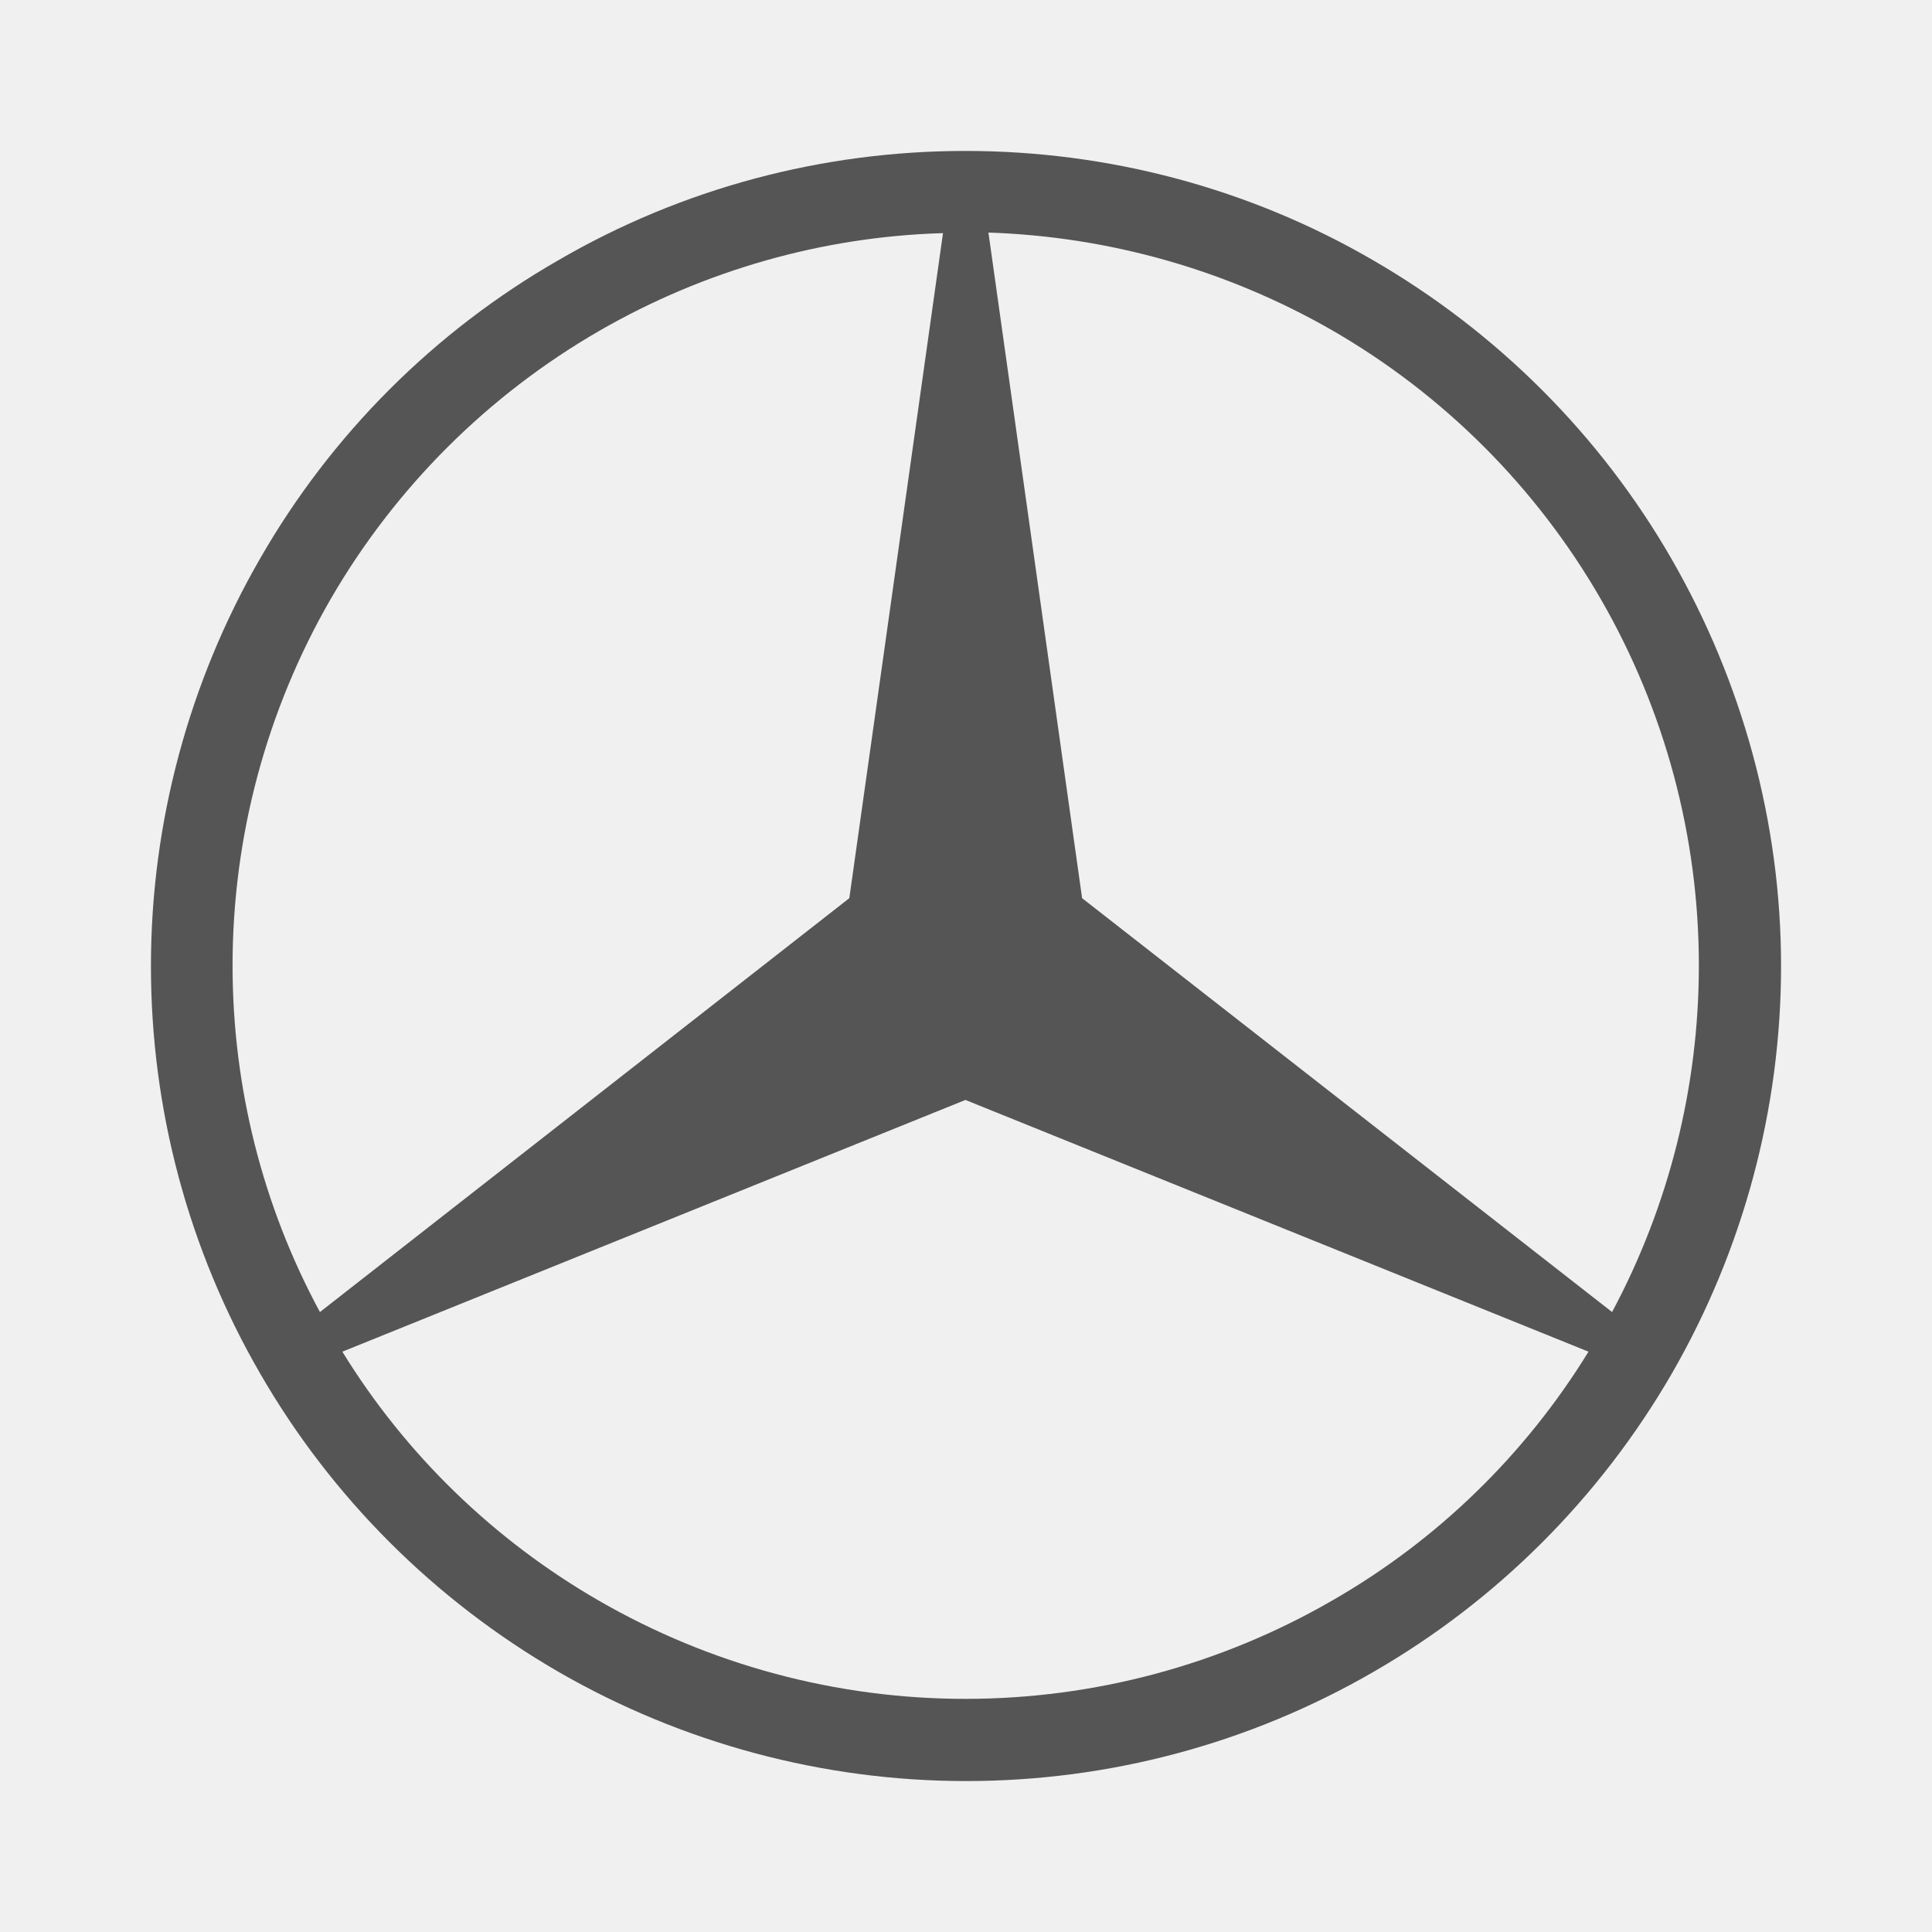
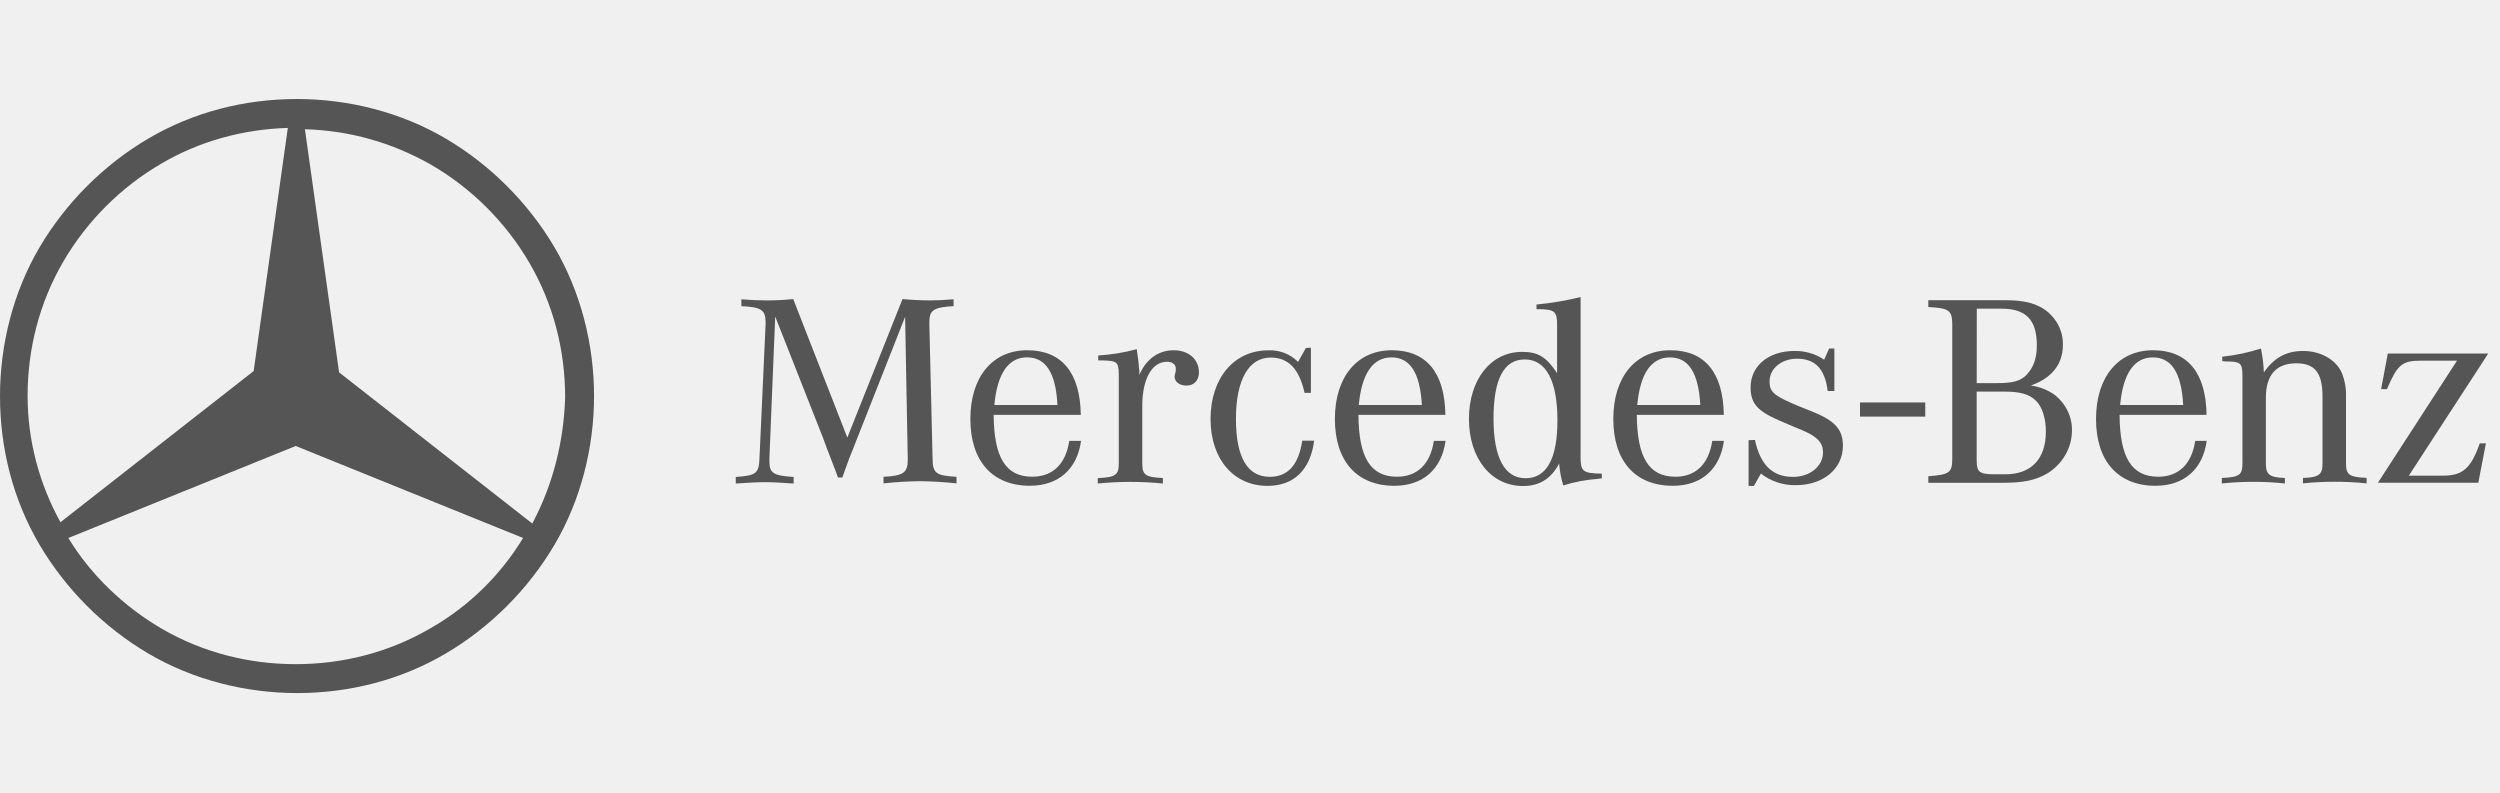
- <svg xmlns="http://www.w3.org/2000/svg" width="64" height="64" viewBox="0 0 64 64" fill="none">
-   <path d="M55.363 18.5C53.002 14.406 49.594 10.998 45.481 8.618C41.387 6.238 36.722 5 31.981 5C27.24 5 22.594 6.238 18.5 8.618C14.387 10.979 10.979 14.387 8.618 18.5C6.257 22.594 5 27.259 5 32C5 36.741 6.238 41.387 8.618 45.5C10.979 49.594 14.387 53.002 18.5 55.382C22.594 57.743 27.259 59 32 59C36.741 59 41.387 57.762 45.5 55.382C49.594 53.021 53.002 49.613 55.382 45.5C57.743 41.406 59 36.741 59 32C59 27.259 57.724 22.594 55.363 18.5ZM7.704 31.981C7.704 27.716 8.827 23.527 10.96 19.833C13.092 16.158 16.158 13.092 19.852 10.96C23.317 8.961 27.24 7.837 31.238 7.723L28.135 29.753L10.598 43.463C8.694 39.94 7.704 35.999 7.704 31.981ZM44.129 53.021C40.435 55.154 36.246 56.277 31.981 56.277C27.716 56.277 23.527 55.154 19.833 53.021C16.367 51.022 13.435 48.185 11.341 44.776L31.981 36.437L52.621 44.776C50.527 48.185 47.614 51.022 44.129 53.021ZM53.402 43.463L35.846 29.753L32.743 7.704C36.741 7.837 40.645 8.941 44.129 10.941C47.823 13.073 50.889 16.139 53.021 19.833C55.154 23.527 56.277 27.716 56.277 31.981C56.277 35.999 55.287 39.94 53.402 43.463Z" fill="#555555" />
+ <svg xmlns="http://www.w3.org/2000/svg" width="202" height="64" viewBox="0 0 202 64" fill="none">
+   <mask id="mask0_4626_44477" style="mask-type:luminance" maskUnits="userSpaceOnUse" x="59" y="23" width="143" height="17">
+     <path d="M201.024 24H59.43V39.27H201.024V24Z" fill="white" />
+   </mask>
+   <g mask="url(#mask0_4626_44477)">
+     <path d="M155.561 32.519H150.289V33.662H155.561V32.519Z" fill="#555555" />
+     <path d="M62.637 25.577L62.167 37.056V37.256C62.167 38.23 62.473 38.43 64.125 38.54V39.071C62.92 38.983 62.46 38.961 61.794 38.961C61.128 38.961 60.655 38.989 59.43 39.071V38.54C61.095 38.43 61.318 38.252 61.364 37.056L61.861 26.186V26.064C61.861 25.046 61.528 24.815 59.903 24.737V24.184C60.822 24.25 61.175 24.272 61.837 24.272C62.59 24.279 63.343 24.243 64.092 24.163L68.464 35.355L72.923 24.163C73.674 24.235 74.429 24.271 75.184 24.272C75.777 24.272 76.153 24.25 77.049 24.184V24.737C75.444 24.825 75.091 25.049 75.091 26.043V26.186L75.351 37.044C75.374 38.24 75.587 38.418 77.286 38.527V39.058C76.307 38.95 75.323 38.891 74.338 38.88C73.352 38.891 72.368 38.95 71.388 39.058V38.527C72.993 38.44 73.346 38.196 73.346 37.156V37.044L73.133 25.599L69.243 35.464L68.96 36.194L68.627 37.013L68.321 37.853L68.061 38.583H67.708L67.448 37.874L67.115 37.013L66.782 36.151L66.499 35.376L62.637 25.577Z" fill="#555555" />
+     <path d="M83.401 38.518C81.254 38.518 80.311 36.956 80.288 33.522H87.328C87.281 30.114 85.792 28.3 82.999 28.3C80.204 28.3 78.406 30.446 78.406 33.849C78.406 37.253 80.178 39.249 83.218 39.249C85.529 39.249 87.041 37.896 87.348 35.62H86.398C86.115 37.494 85.067 38.518 83.401 38.518ZM80.344 32.722C80.581 30.18 81.477 28.875 82.985 28.875C84.494 28.875 85.316 30.124 85.439 32.722H80.344Z" fill="#555555" />
+     <path d="M88.736 29.122V28.722C89.79 28.659 90.835 28.489 91.849 28.213C91.969 29.031 92.016 29.387 92.062 30.049V30.293C92.582 29.044 93.598 28.3 94.823 28.3C96.049 28.3 96.874 29.031 96.874 30.093C96.874 30.736 96.475 31.154 95.876 31.154C95.276 31.154 94.906 30.842 94.906 30.402C94.915 30.328 94.931 30.255 94.953 30.183L95.003 29.962V29.762C95.003 29.45 94.72 29.231 94.294 29.231C93.068 29.231 92.296 30.624 92.296 32.813V37.431C92.296 38.368 92.532 38.559 93.961 38.624V39.068C92.212 38.893 90.448 38.893 88.699 39.068V38.63C90.138 38.565 90.397 38.387 90.397 37.438V30.205C90.374 29.253 90.258 29.143 89.032 29.122H88.736Z" fill="#555555" />
+     <path d="M105.921 28.094V31.742H105.408C104.982 29.818 104.11 28.89 102.671 28.89C100.903 28.89 99.864 30.68 99.864 33.843C99.864 36.941 100.783 38.527 102.601 38.527C104.062 38.527 104.934 37.554 105.219 35.608H106.184C105.878 37.975 104.536 39.258 102.411 39.258C99.677 39.258 97.812 37.088 97.812 33.859C97.812 30.564 99.701 28.307 102.475 28.307C102.925 28.287 103.374 28.36 103.79 28.522C104.207 28.684 104.579 28.93 104.882 29.243L105.518 28.116L105.921 28.094Z" fill="#555555" />
+     <path d="M112.874 38.518C110.727 38.518 109.784 36.956 109.761 33.521H116.787C116.741 30.114 115.255 28.3 112.458 28.3C109.661 28.3 107.859 30.449 107.859 33.852C107.859 37.256 109.628 39.252 112.671 39.252C114.982 39.252 116.491 37.9 116.801 35.623H115.855C115.572 37.497 114.523 38.521 112.858 38.521M109.791 32.725C110.027 30.183 110.923 28.878 112.432 28.878C113.94 28.878 114.743 30.127 114.886 32.725H109.791Z" fill="#555555" />
+     <path d="M127.713 36.768V24C126.544 24.29 125.352 24.492 124.149 24.605V24.98C125.635 24.98 125.814 25.136 125.814 26.285V30.154C124.942 28.827 124.256 28.431 122.984 28.431C120.46 28.431 118.691 30.663 118.691 33.849C118.691 37.034 120.483 39.27 123.054 39.27C124.386 39.27 125.318 38.695 125.981 37.455C126.022 38.054 126.134 38.647 126.314 39.223C127.207 38.943 128.133 38.766 129.071 38.695L129.428 38.648V38.273C127.846 38.23 127.706 38.117 127.706 36.768M123.27 38.642C121.572 38.642 120.676 36.984 120.676 33.821C120.676 30.657 121.502 29.043 123.2 29.043C124.899 29.043 125.841 30.726 125.841 33.977C125.841 37.049 124.969 38.642 123.27 38.642Z" fill="#555555" />
+     <path d="M135.367 38.518C133.223 38.518 132.28 36.956 132.254 33.521H139.283C139.237 30.114 137.752 28.3 134.954 28.3C132.157 28.3 130.355 30.449 130.355 33.852C130.355 37.256 132.124 39.252 135.167 39.252C137.479 39.252 138.987 37.9 139.293 35.623H138.351C138.068 37.497 137.019 38.521 135.354 38.521M132.29 32.725C132.523 30.183 133.422 28.878 134.931 28.878C136.439 28.878 137.242 30.127 137.385 32.725H132.29Z" fill="#555555" />
+     <path d="M141.285 39.263V35.569L141.801 35.547C142.228 37.558 143.217 38.532 144.868 38.532C146.26 38.532 147.299 37.67 147.299 36.54C147.299 35.791 146.85 35.291 145.694 34.794L144.798 34.42L143.713 33.954C141.991 33.202 141.448 32.584 141.448 31.3C141.448 29.551 142.91 28.358 144.988 28.358C145.85 28.341 146.695 28.59 147.392 29.064L147.792 28.159H148.218V31.594H147.676C147.462 29.823 146.677 28.983 145.198 28.983C143.949 28.983 142.98 29.779 142.98 30.819C142.98 31.703 143.336 31.99 145.481 32.877L146.48 33.274C148.272 34.004 148.908 34.713 148.908 36.019C148.908 37.873 147.329 39.201 145.111 39.201C144.078 39.222 143.071 38.889 142.281 38.264L141.715 39.263H141.285Z" fill="#555555" />
+     <path d="M166.681 27.862C166.695 27.322 166.574 26.787 166.328 26.299C166.082 25.812 165.719 25.384 165.266 25.051C164.467 24.498 163.544 24.255 162.013 24.255H155.809V24.808C157.507 24.898 157.743 25.073 157.743 26.269V36.996C157.743 38.192 157.554 38.345 155.809 38.479V39.01H161.776C163.521 39.01 164.467 38.81 165.456 38.235C166.056 37.855 166.548 37.344 166.889 36.745C167.23 36.147 167.41 35.479 167.414 34.8C167.427 34.238 167.302 33.68 167.048 33.17C166.795 32.66 166.42 32.211 165.952 31.859C165.402 31.483 164.761 31.239 164.087 31.15C165.786 30.553 166.681 29.426 166.681 27.877M159.725 24.942H161.723C163.704 24.942 164.577 25.847 164.577 27.905C164.577 28.923 164.317 29.654 163.797 30.229C163.278 30.803 162.642 30.956 161.323 30.956H159.718L159.725 24.942ZM161.976 31.643C163.225 31.643 163.934 31.843 164.477 32.352C165.02 32.861 165.306 33.81 165.306 34.872C165.306 37.083 164.124 38.323 162.026 38.323H161.177C159.928 38.323 159.715 38.145 159.715 37.174V31.643H161.976Z" fill="#555555" />
+     <path d="M174.374 38.518C172.227 38.518 171.284 36.956 171.261 33.521H178.291C178.244 30.114 176.756 28.3 173.962 28.3C171.168 28.3 169.359 30.449 169.359 33.852C169.359 37.256 171.131 39.252 174.171 39.252C176.482 39.252 177.994 37.9 178.301 35.623H177.372C177.089 37.497 176.039 38.521 174.374 38.521M171.307 32.725C171.544 30.183 172.44 28.878 173.952 28.878C175.463 28.878 176.263 30.127 176.402 32.725H171.307Z" fill="#555555" />
+     <path d="M179.557 29.199V28.821C180.622 28.709 181.671 28.487 182.684 28.159C182.816 28.793 182.895 29.436 182.92 30.082C183.766 28.889 184.735 28.358 186.104 28.358C187.472 28.358 188.744 29.042 189.217 30.126C189.471 30.76 189.587 31.435 189.557 32.112V37.421C189.557 38.358 189.794 38.548 191.222 38.614V39.057C190.368 38.968 189.51 38.925 188.651 38.926C187.792 38.923 186.934 38.967 186.08 39.057V38.62C187.353 38.576 187.659 38.355 187.659 37.471V32.053C187.659 30.126 187.046 29.355 185.538 29.355C183.933 29.355 183.083 30.291 183.083 32.118V37.471C183.083 38.355 183.39 38.576 184.619 38.62V39.063C183.773 38.974 182.922 38.93 182.071 38.932C181.22 38.931 180.369 38.975 179.523 39.063V38.62C180.962 38.554 181.189 38.376 181.189 37.427V30.245C181.165 29.339 181.022 29.205 179.856 29.205C179.787 29.205 179.667 29.183 179.55 29.183" fill="#555555" />
+     <path d="M192.133 39.007L198.527 29.142H195.626C194.091 29.142 193.715 29.454 192.865 31.441H192.393L192.935 28.564H201.05L194.634 38.432H197.394C198.996 38.432 199.659 37.833 200.364 35.822H200.861L200.248 39.007H192.133Z" fill="#555555" />
+   </g>
+   <path d="M43.009 42.301L27.398 30.088L24.637 10.443C28.248 10.549 31.646 11.504 34.832 13.31C38.124 15.221 40.885 17.982 42.796 21.274C44.708 24.566 45.663 28.283 45.663 32.106C45.557 35.611 44.708 39.115 43.009 42.301ZM34.725 50.796C31.433 52.708 27.717 53.664 23.894 53.664C20.071 53.664 16.354 52.708 13.062 50.796C9.982 48.991 7.327 46.442 5.522 43.469L23.894 36.035L42.265 43.469C40.46 46.442 37.911 48.991 34.725 50.796ZM2.23 32C2.23 28.177 3.186 24.46 5.097 21.168C7.009 17.876 9.77 15.115 13.062 13.204C16.142 11.398 19.646 10.443 23.256 10.336L20.495 29.982L4.885 42.195C3.186 39.115 2.23 35.611 2.23 32ZM44.814 20C42.69 16.389 39.61 13.31 36 11.186C32.389 9.062 28.142 8 24 8C19.752 8 15.611 9.062 12 11.186C8.389 13.31 5.31 16.389 3.186 20C1.062 23.611 0 27.858 0 32C0 36.248 1.062 40.389 3.186 44C5.31 47.611 8.389 50.69 12 52.814C15.611 54.938 19.858 56 24 56C28.248 56 32.389 54.938 36 52.814C39.61 50.69 42.69 47.611 44.814 44C46.938 40.389 48 36.142 48 32C48 27.858 46.938 23.611 44.814 20Z" fill="#555555" />
</svg>
